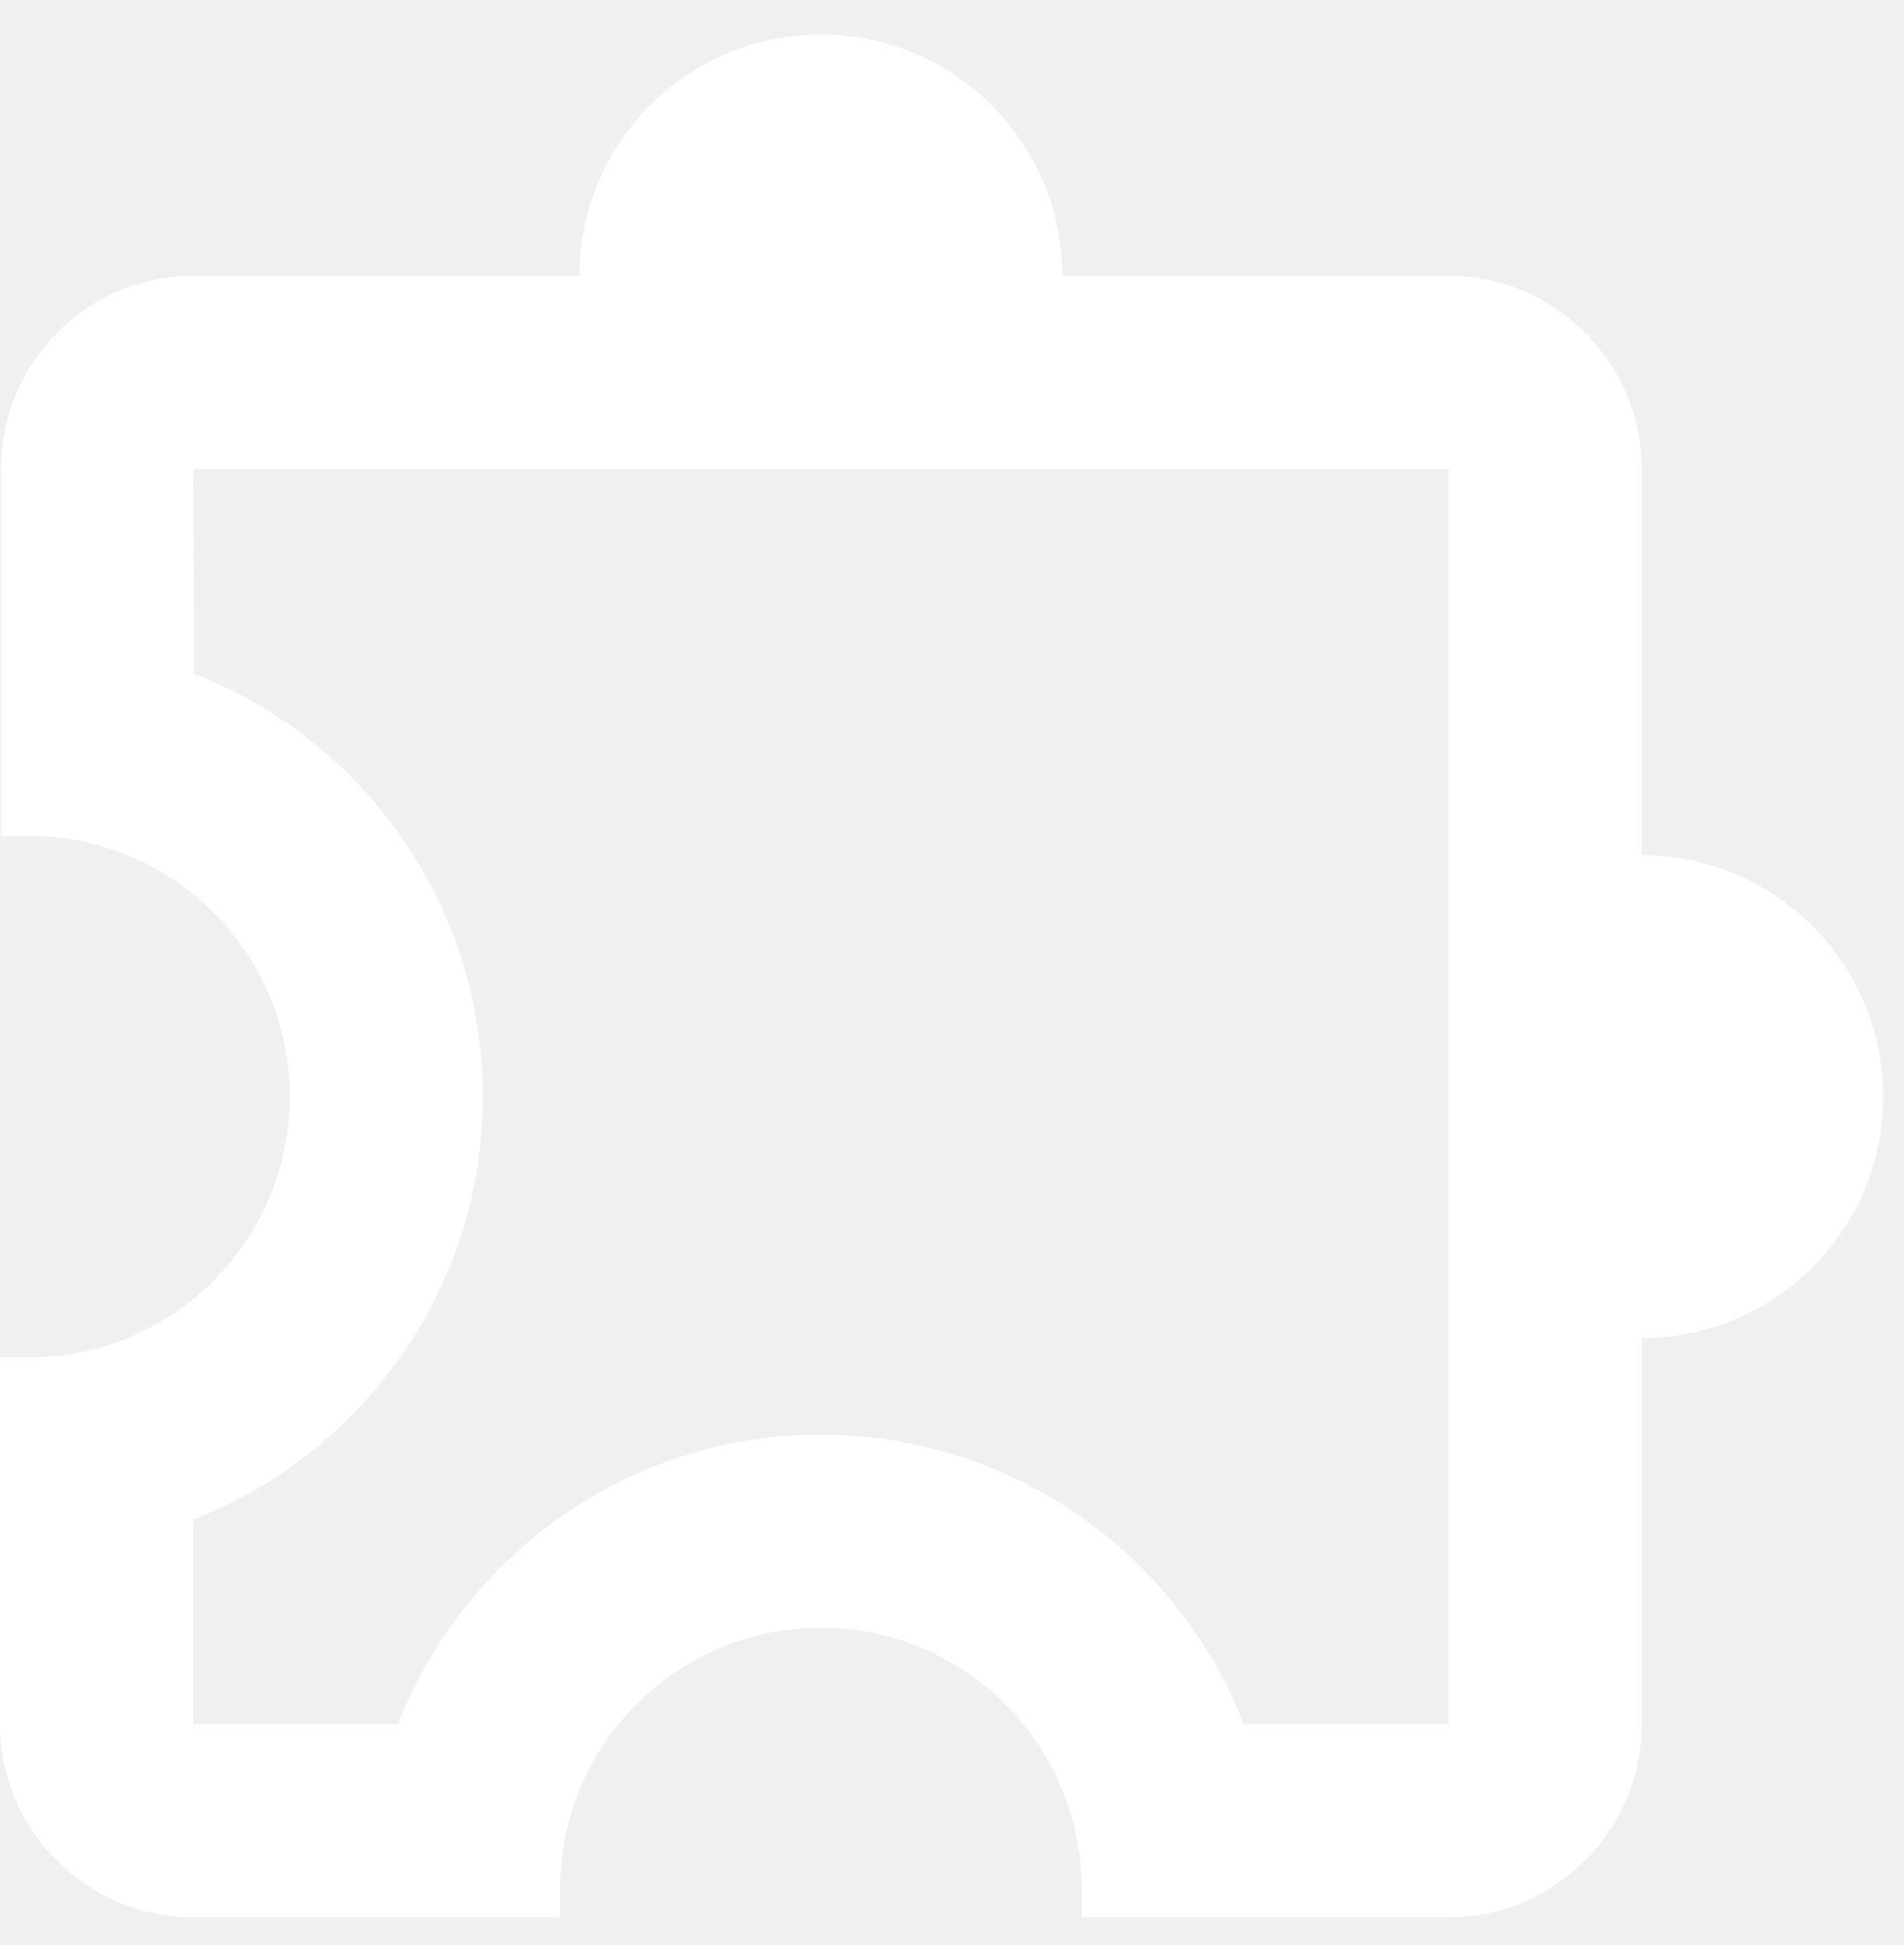
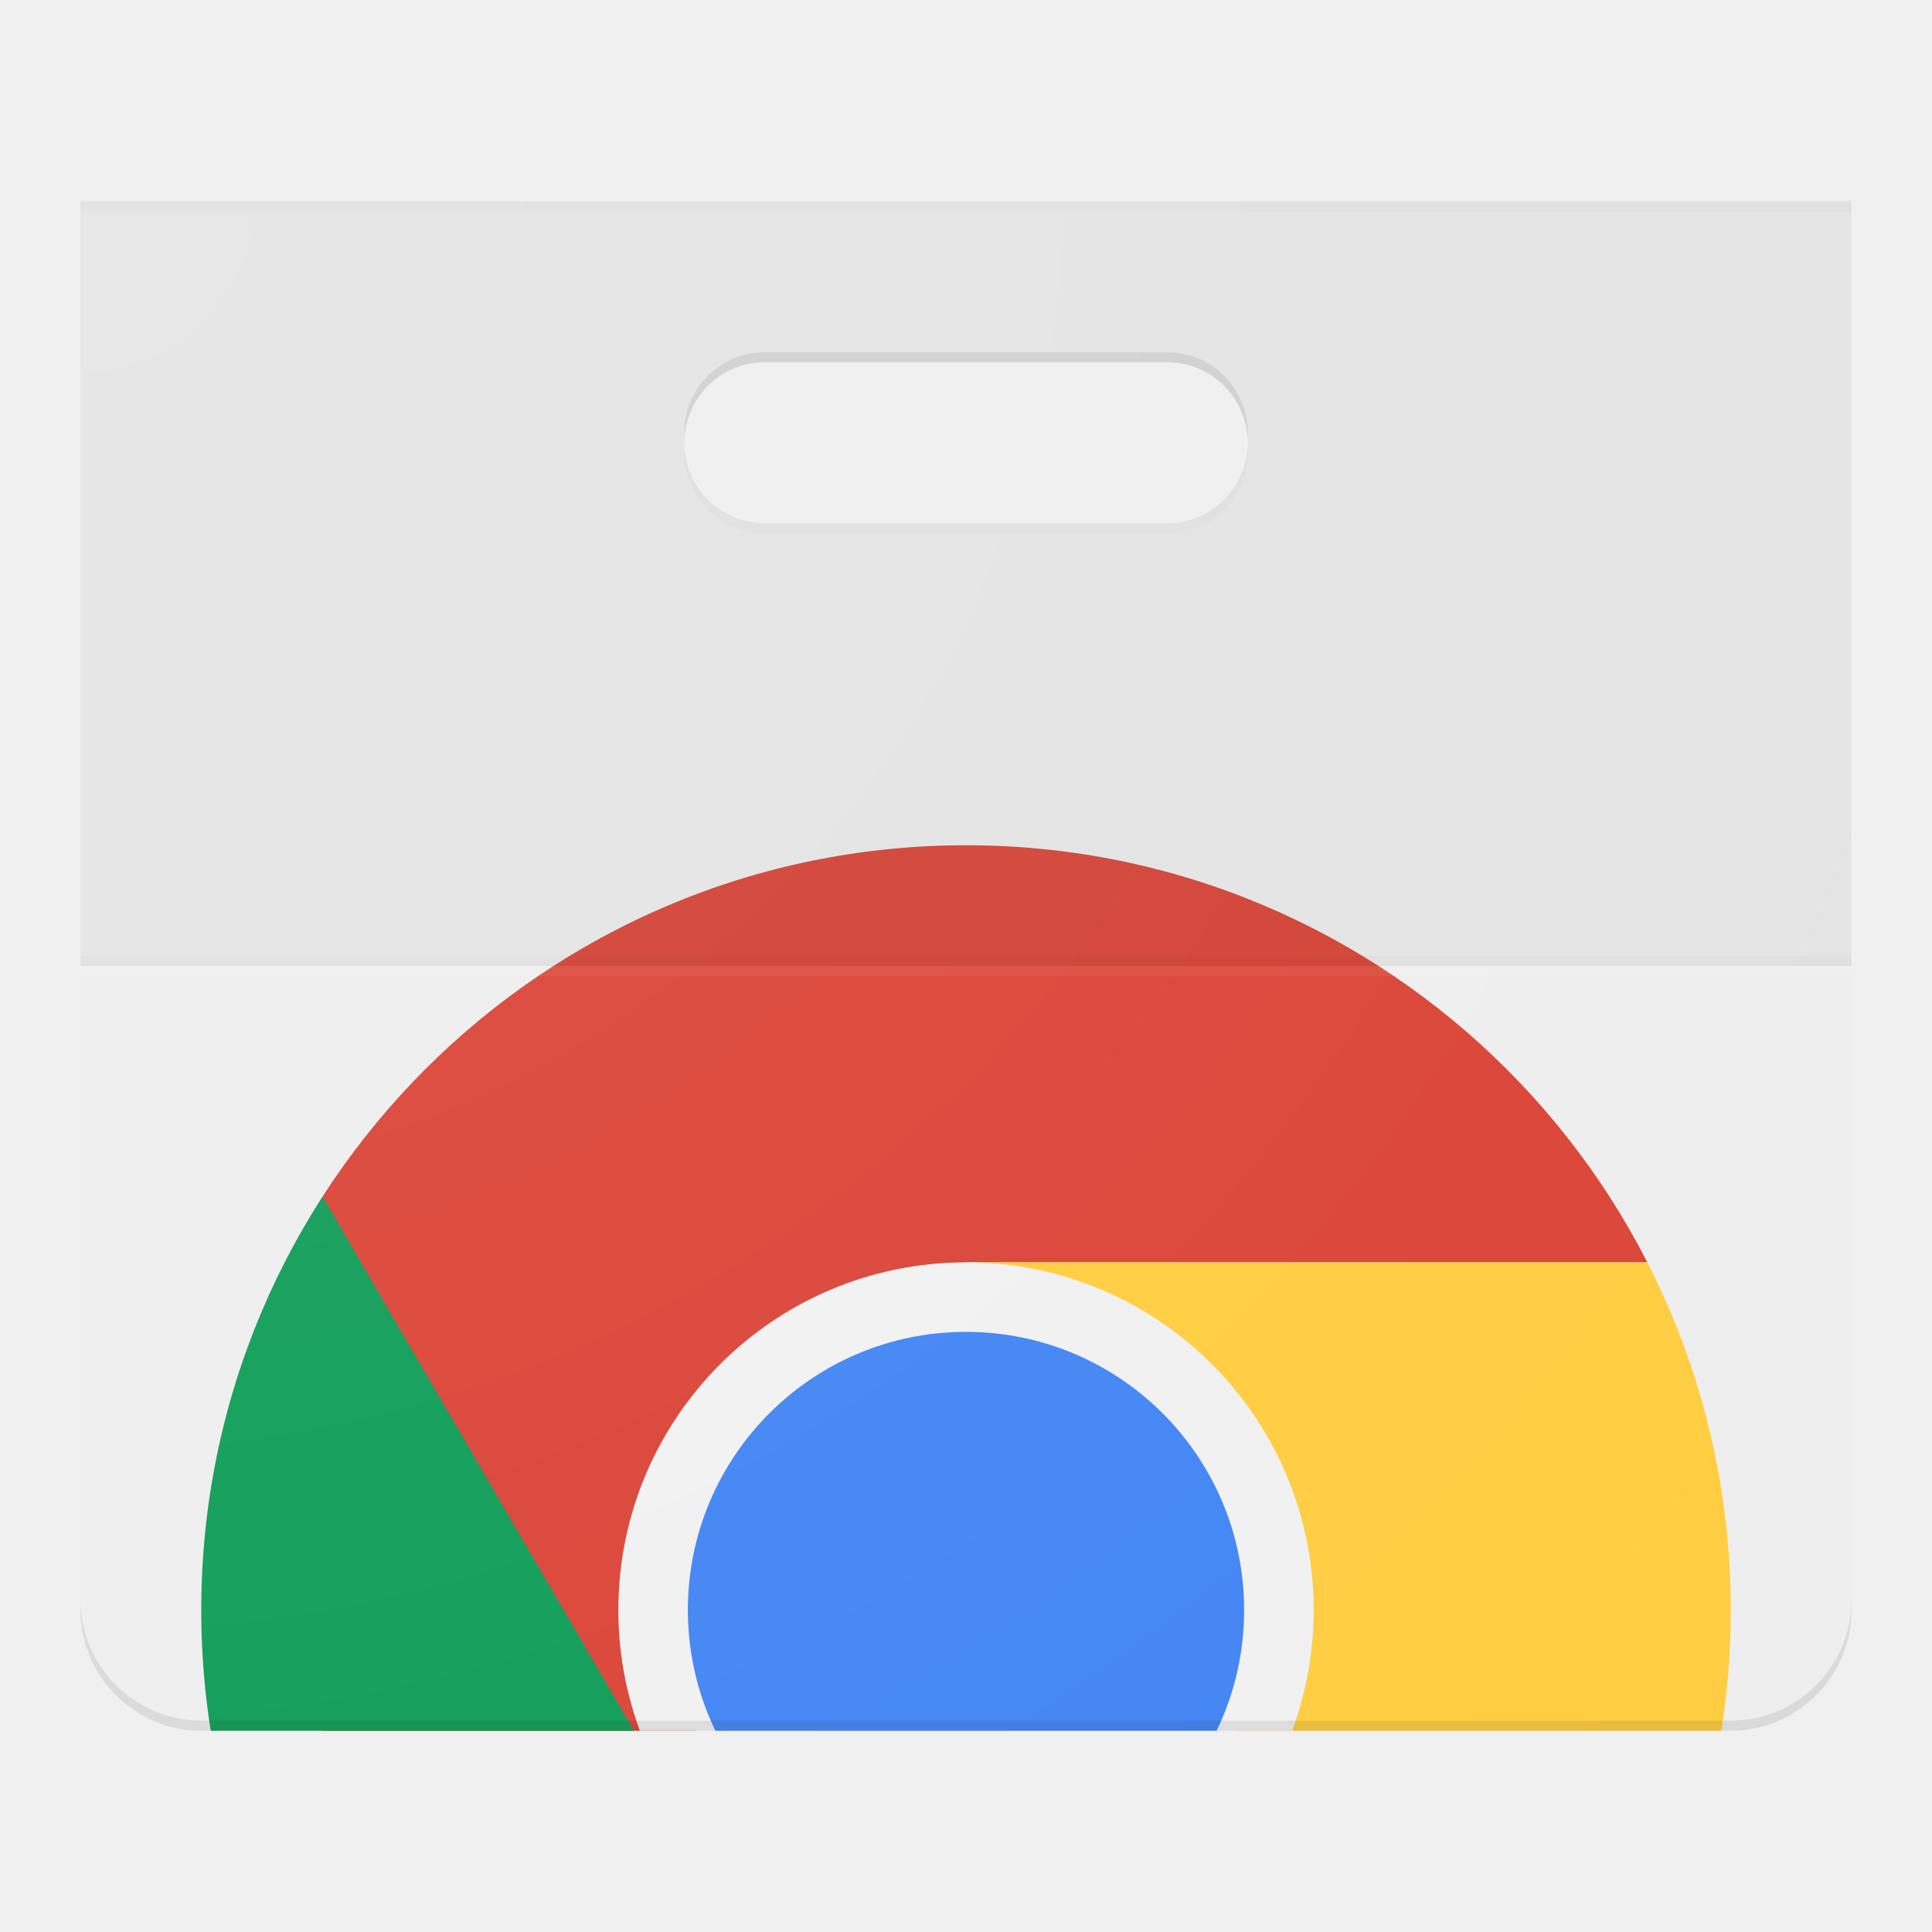
- <svg xmlns="http://www.w3.org/2000/svg" width="46" height="47" viewBox="0 0 46 47" fill="none">
-   <path fill-rule="evenodd" clip-rule="evenodd" d="M14 6.667C14 3.447 16.613 0.833 19.833 0.833C23.053 0.833 25.667 3.447 25.667 6.667H35C37.567 6.667 39.667 8.767 39.667 11.333V20.667C42.887 20.667 45.5 23.28 45.5 26.5C45.5 29.72 42.887 32.333 39.667 32.333V41.667C39.667 44.233 37.567 46.333 35 46.333H26.133V45.633C26.133 42.157 23.31 39.333 19.833 39.333C16.357 39.333 13.533 42.157 13.533 45.633V46.333H4.667C2.1 46.333 0 44.233 0 41.667V32.8H0.7C4.177 32.8 7 29.977 7 26.5C7 23.023 4.177 20.2 0.7 20.2H0.023V11.333C0.023 8.767 2.1 6.667 4.667 6.667H14ZM30.053 41.667H35V11.333H4.667L4.69 16.28C8.773 17.867 11.667 21.857 11.667 26.5C11.667 31.143 8.75 35.133 4.667 36.72V41.667H9.613C11.2 37.583 15.19 34.667 19.833 34.667C24.477 34.667 28.467 37.583 30.053 41.667Z" fill="white" />
+ <svg xmlns="http://www.w3.org/2000/svg" width="56" height="56" viewBox="0 0 192 192">
+   <defs>
+     <path id="a" d="M8 20v140c0 6.6 5.4 12 12 12h152c6.6 0 12-5.4 12-12V20H8zm108 32H76c-4.42 0-8-3.58-8-8s3.58-8 8-8h40c4.42 0 8 3.58 8 8s-3.58 8-8 8z" />
+   </defs>
+   <clipPath id="b">
+     <use href="#a" overflow="visible" />
+   </clipPath>
+   <path clip-path="url(#b)" fill="#eee" d="M8 20h176v152H8z" />
+   <path fill="#fff" d="M116 36H76c-4.42 0-8 3.58-8 8s3.58 8 8 8h40c4.42 0 8-3.58 8-8s-3.58-8-8-8z" clip-path="url(#b)" />
+   <g clip-path="url(#b)">
+     <defs>
+       <circle id="c" cx="96" cy="160" r="76" />
+     </defs>
+     <clipPath id="d">
+       <use href="#c" overflow="visible" />
+     </clipPath>
+     <path d="M32.07 84v93.27h34.01L96 125.45h76V84zm0 0v93.27h34.01L96 125.45h76V84z" clip-path="url(#d)" fill="#DB4437" />
+     <path d="M20 236h72.34l33.58-33.58v-25.14l-59.84-.01L20 98.24zm0 0h72.34l33.58-33.58v-25.14l-59.84-.01L20 98.24z" clip-path="url(#d)" fill="#0F9D58" />
+     <path d="M96 125.45l29.92 51.82L92.35 236H172V125.45zm0 0l29.92 51.82L92.35 236H172V125.45z" clip-path="url(#d)" fill="#FFCD40" />
+     <g clip-path="url(#d)">
+       <circle fill="#F1F1F1" cx="96" cy="160" r="34.55" />
+       <circle fill="#4285F4" cx="96" cy="160" r="27.64" />
+     </g>
+   </g>
+   <path clip-path="url(#b)" fill="#212121" fill-opacity=".05" d="M8 20h176v76H8z" />
+   <path fill="#212121" fill-opacity=".02" d="M8 95h176v1H8z" />
+   <path fill="#fff" fill-opacity=".05" d="M8 96h176v1H8z" />
+   <path fill="#212121" fill-opacity=".02" d="M116 52H76c-4.25 0-7.72-3.32-7.97-7.5-.02.17-.03.33-.03.5 0 4.42 3.58 8 8 8h40c4.42 0 8-3.58 8-8 0-.17-.01-.33-.03-.5-.25 4.18-3.72 7.5-7.97 7.5zM8 20v1h176v-1H8z" />
+   <path fill="#231F20" fill-opacity=".1" d="M76 36h40c4.25 0 7.72 3.32 7.97 7.5.01-.17.03-.33.03-.5 0-4.42-3.58-8-8-8H76c-4.42 0-8 3.58-8 8 0 .17.01.33.03.5.25-4.18 3.72-7.5 7.97-7.5zm96 135H20c-6.6 0-12-5.4-12-12v1c0 6.6 5.4 12 12 12h152c6.6 0 12-5.4 12-12v-1c0 6.6-5.4 12-12 12z" />
+   <radialGradient id="e" cx="7.502" cy="19.344" r="227.596" gradientUnits="userSpaceOnUse">
+     <stop offset="0" stop-color="#fff" stop-opacity=".1" />
+     <stop offset="1" stop-color="#fff" stop-opacity="0" />
+   </radialGradient>
+   <path fill="url(#e)" d="M8 20v140c0 6.6 5.4 12 12 12h152c6.6 0 12-5.4 12-12V20H8zm108 32H76c-4.42 0-8-3.58-8-8s3.58-8 8-8h40c4.42 0 8 3.58 8 8s-3.58 8-8 8z" />
+   <path fill="none" d="M0 0h192v192H0z" />
</svg>
